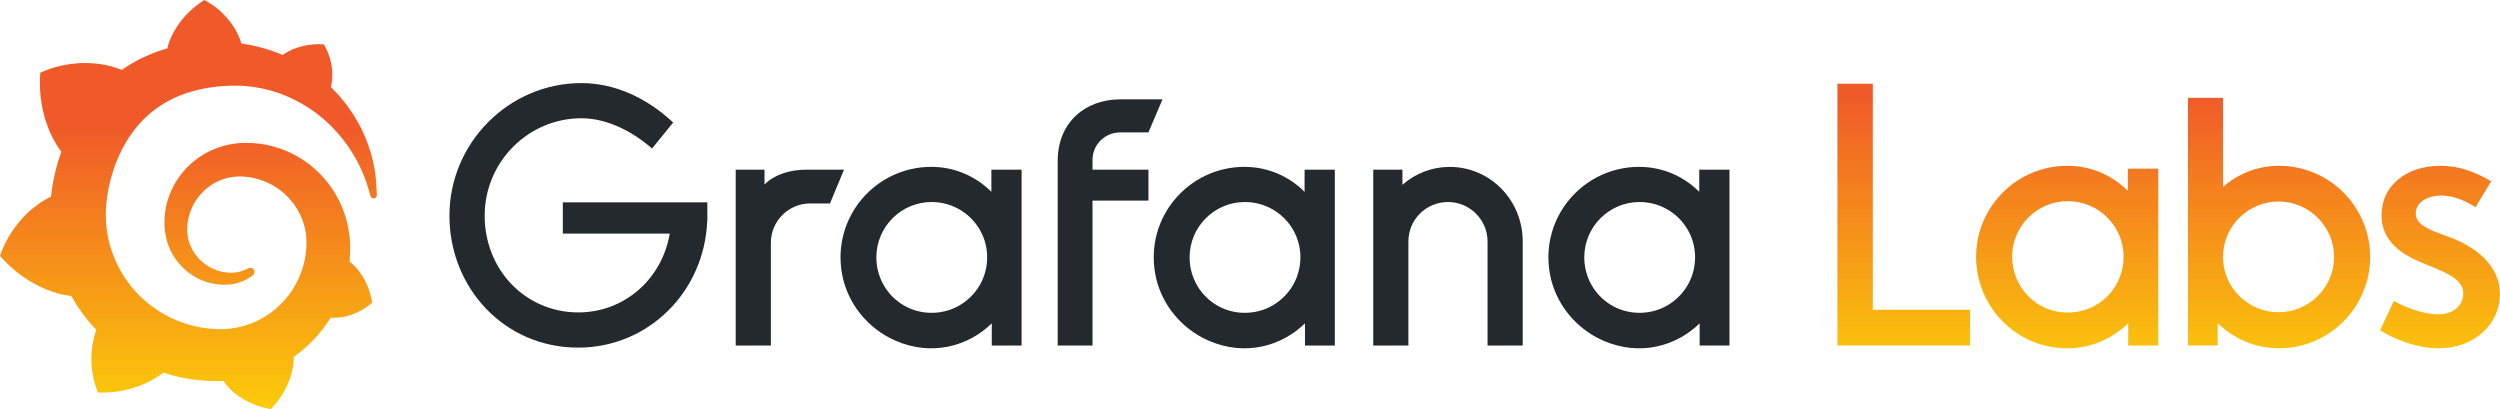
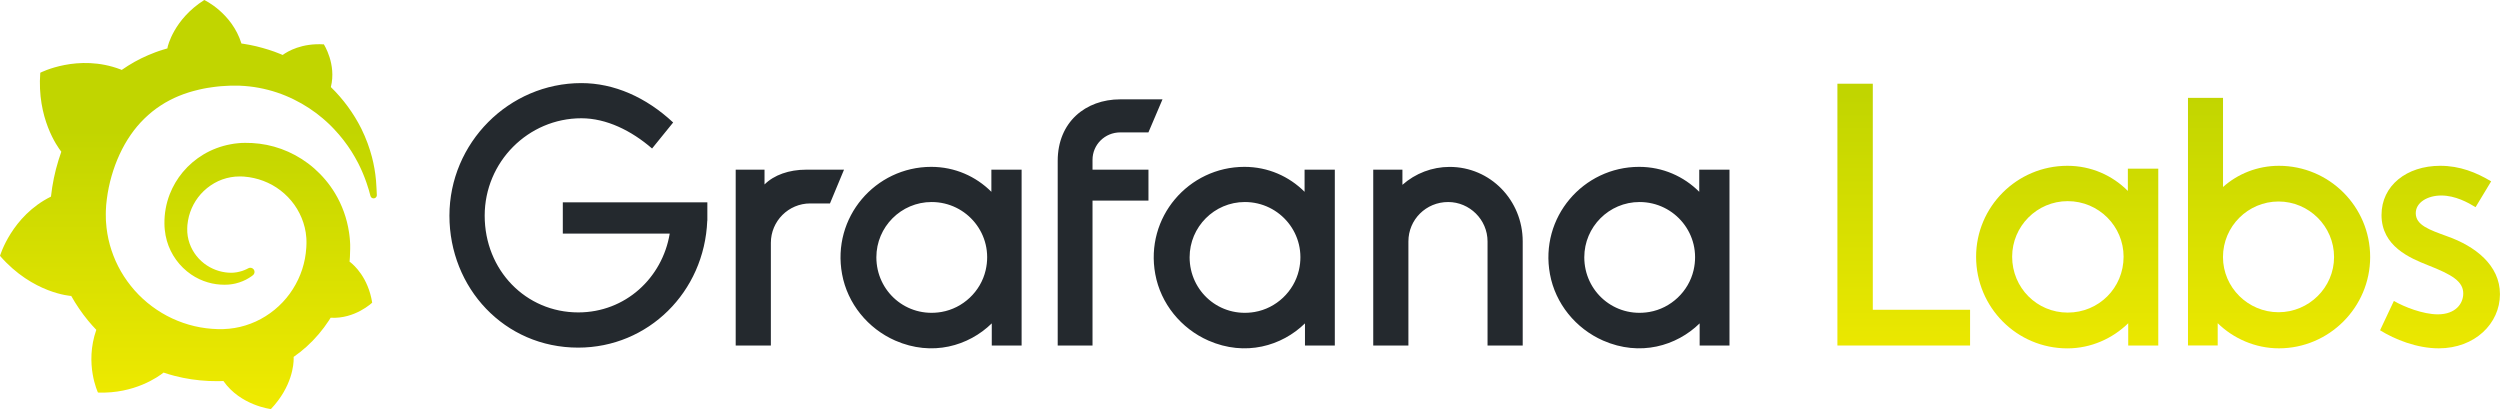
<svg xmlns="http://www.w3.org/2000/svg" viewBox="0 0 568 92.92" style="enable-background:new 0 0 568 92.92" xml:space="preserve">
  <style>
    .st0{fill:#24292e}
  </style>
  <path class="st0" d="M160.69 50.13c-.64 16.22-13.42 28.85-29.33 28.85-16.78 0-29.25-13.58-29.25-29.97 0-16.54 13.51-30.13 29.97-30.13 7.43 0 14.7 3.2 20.86 8.95l-4.79 5.91c-4.71-4.08-10.39-6.87-16.06-6.87-12.07 0-21.97 9.91-21.97 22.13 0 12.39 9.35 21.98 21.26 21.98 10.71 0 19.1-7.83 20.78-17.9h-24.29v-7.11h32.84v4.16zM188.57 46.22h-4.48c-4.94 0-8.95 4.01-8.95 8.95V78.5h-7.99V38.55h6.55v3.36c2.16-2.16 5.59-3.36 9.43-3.36h8.63l-3.19 7.67zM232.12 78.5h-6.79v-5.03c-5.25 5.13-13.54 7.59-21.93 3.91-6.22-2.73-10.85-8.4-12.08-15.09-2.38-12.92 7.56-24.38 20.26-24.38 5.35 0 10.15 2.16 13.66 5.67v-5.03h6.87V78.5zm-8.18-17.1c1.89-8.12-4.26-15.5-12.28-15.5-6.95 0-12.55 5.67-12.55 12.55 0 7.77 6.83 13.79 14.78 12.43 4.9-.84 8.93-4.64 10.05-9.48zM248.22 36.31v2.24h12.71v7.03h-12.71V78.5h-7.91V36.55c0-8.79 6.31-13.98 14.22-13.98h9.59l-3.2 7.51h-6.39c-3.51 0-6.31 2.79-6.31 6.23zM303.28 78.5h-6.79v-5.03c-5.25 5.13-13.54 7.59-21.93 3.91-6.22-2.73-10.85-8.4-12.08-15.09-2.38-12.92 7.56-24.38 20.26-24.38 5.35 0 10.15 2.16 13.66 5.67v-5.03h6.87V78.5zm-8.17-17.1c1.89-8.12-4.26-15.5-12.28-15.5-6.95 0-12.55 5.67-12.55 12.55 0 7.77 6.83 13.79 14.78 12.43 4.9-.84 8.92-4.64 10.05-9.48zM345.96 54.85V78.5h-7.99V54.85c0-4.95-4.08-8.95-8.95-8.95-5.03 0-9.03 4-9.03 8.95V78.5H312V38.55h6.63v3.44a16.2 16.2 0 0 1 10.71-4.07c9.27-.01 16.62 7.58 16.62 16.93zM392.95 78.5h-6.79v-5.03c-5.25 5.13-13.54 7.59-21.93 3.91-6.22-2.73-10.85-8.4-12.08-15.09-2.38-12.92 7.56-24.38 20.26-24.38 5.35 0 10.15 2.16 13.66 5.67v-5.03h6.87V78.5zm-8.17-17.1c1.89-8.12-4.26-15.5-12.28-15.5-6.95 0-12.55 5.67-12.55 12.55 0 7.77 6.83 13.79 14.78 12.43 4.9-.84 8.92-4.64 10.05-9.48z" />
  <g>
    <linearGradient id="SVGID_1_" gradientUnits="userSpaceOnUse" x1="432.53" y1="105.725" x2="432.53" y2="21.688">
      <stop offset="0" style="stop-color:#fff100" />
-       <stop offset="1" style="stop-color:#f05a28" />
+       <stop offset="1" style="stop-color:#c1d500" />
    </linearGradient>
    <path d="M447.6 78.5h-30.14V19.02h8.04v51.36h22.1v8.12z" style="fill:url(#SVGID_1_)" />
    <linearGradient id="SVGID_2_" gradientUnits="userSpaceOnUse" x1="469.662" y1="105.725" x2="469.662" y2="21.688">
      <stop offset="0" style="stop-color:#fff100" />
-       <stop offset="1" style="stop-color:#f05a28" />
+       <stop offset="1" style="stop-color:#c1d500" />
    </linearGradient>
    <path d="M490.36 78.5h-6.83v-5.06c-3.54 3.46-8.44 5.71-13.82 5.71-11.49 0-20.74-9.32-20.74-20.82 0-11.33 9.24-20.66 20.74-20.66 5.39 0 10.21 2.17 13.74 5.71v-5.06h6.91V78.5zm-7.88-20.18c0-6.91-5.63-12.62-12.7-12.62-6.99 0-12.62 5.71-12.62 12.62 0 7.07 5.63 12.7 12.62 12.7 7.08 0 12.7-5.62 12.7-12.7z" style="fill:url(#SVGID_2_)" />
    <linearGradient id="SVGID_3_" gradientUnits="userSpaceOnUse" x1="517.805" y1="105.725" x2="517.805" y2="21.688">
      <stop offset="0" style="stop-color:#fff100" />
-       <stop offset="1" style="stop-color:#f05a28" />
+       <stop offset="1" style="stop-color:#c1d500" />
    </linearGradient>
    <path d="M538.5 58.4c0 11.41-9.32 20.74-20.73 20.74-5.39 0-10.37-2.25-13.91-5.71v5.06h-6.75V22.24h7.96v20.25c3.3-2.97 7.8-4.82 12.7-4.82 11.41 0 20.73 9.24 20.73 20.73zm-8.2 0c0-6.99-5.71-12.62-12.62-12.62s-12.62 5.63-12.62 12.62c0 6.91 5.71 12.54 12.62 12.54s12.62-5.62 12.62-12.54z" style="fill:url(#SVGID_3_)" />
    <linearGradient id="SVGID_4_" gradientUnits="userSpaceOnUse" x1="554.375" y1="105.725" x2="554.375" y2="21.688">
      <stop offset="0" style="stop-color:#fff100" />
-       <stop offset="1" style="stop-color:#f05a28" />
+       <stop offset="1" style="stop-color:#c1d500" />
    </linearGradient>
    <path d="m565.99 41.2-3.54 5.87c-1.69-1.04-4.58-2.65-7.8-2.65-3.05 0-5.79 1.53-5.79 4.02 0 2.73 3.13 3.78 7.07 5.22 6.43 2.25 12.06 6.59 12.06 13.18 0 6.67-5.71 12.3-13.9 12.3-4.98 0-9.97-2.01-13.34-4.1l3.14-6.67c2.33 1.37 6.67 3.05 9.97 3.05 4.02 0 5.79-2.41 5.79-4.74 0-2.73-2.49-4.26-8.04-6.43-4.02-1.61-10.53-4.26-10.53-11.41 0-6.67 5.71-11.17 13.34-11.17 4.5 0 8.19 1.52 11.57 3.53z" style="fill:url(#SVGID_4_)" />
  </g>
  <linearGradient id="SVGID_5_" gradientUnits="userSpaceOnUse" x1="42.775" y1="113.822" x2="42.775" y2="28.926">
    <stop offset="0" style="stop-color:#fff100" />
-     <stop offset="1" style="stop-color:#f05a28" />
+     <stop offset="1" style="stop-color:#c1d500" />
  </linearGradient>
  <path d="M85.43 41a32.59 32.59 0 0 0-.93-5.35c-.52-1.98-1.29-4.15-2.4-6.41a35.402 35.402 0 0 0-6.93-9.46c1.31-5.2-1.59-9.7-1.59-9.7-5-.31-8.18 1.55-9.36 2.41-.2-.08-.39-.17-.59-.25-.85-.35-1.73-.67-2.63-.95-.9-.28-1.82-.54-2.76-.77-.94-.22-1.9-.41-2.87-.56-.17-.03-.34-.05-.51-.07C52.68 2.91 46.41 0 46.41 0c-6.98 4.43-8.31 10.63-8.31 10.63s-.03.14-.07.37c-.39.11-.77.22-1.16.34-.54.16-1.06.36-1.6.55-.53.21-1.06.41-1.59.64-1.05.45-2.1.96-3.12 1.53-.99.56-1.96 1.17-2.91 1.83-.14-.06-.24-.11-.24-.11-9.67-3.69-18.26.75-18.26.75-.78 10.29 3.86 16.77 4.78 17.94-.23.64-.44 1.28-.64 1.93a43.921 43.921 0 0 0-1.71 8.27C2.65 49.08 0 58.13 0 58.13c7.46 8.58 16.15 9.11 16.15 9.11.01-.01.02-.01.02-.02 1.11 1.97 2.39 3.85 3.82 5.6.6.73 1.24 1.44 1.89 2.12-2.72 7.77.38 14.25.38 14.25 8.3.31 13.76-3.63 14.9-4.54.83.28 1.66.53 2.51.75 2.55.66 5.16 1.04 7.77 1.16.65.03 1.3.04 1.96.04h.32l.21-.01.41-.01.41-.02.01.01c3.91 5.58 10.79 6.37 10.79 6.37 4.89-5.16 5.17-10.27 5.17-11.38v-.23c0-.08-.01-.15-.01-.24 1.03-.72 2.01-1.49 2.93-2.32 1.96-1.77 3.67-3.79 5.09-5.96.13-.2.26-.41.39-.62 5.54.32 9.44-3.43 9.44-3.43-.92-5.77-4.21-8.58-4.89-9.12 0 0-.03-.02-.07-.05a.612.612 0 0 1-.06-.05c-.04-.02-.08-.05-.12-.08.03-.35.06-.69.08-1.04.04-.62.06-1.24.06-1.86V55.59l-.02-.39-.03-.52a7.25 7.25 0 0 0-.04-.5c-.01-.16-.03-.32-.05-.48l-.06-.48-.07-.48a24.091 24.091 0 0 0-3.19-8.86c-1.28-2.12-2.88-4-4.67-5.58-1.8-1.59-3.81-2.86-5.92-3.81-2.11-.95-4.33-1.56-6.54-1.84-1.1-.14-2.21-.2-3.3-.19l-.41.01H55.02l-.17.01-.4.03c-.15.01-.31.02-.45.04-.56.05-1.12.13-1.66.24-2.19.41-4.26 1.2-6.09 2.29a18.628 18.628 0 0 0-4.7 4 18.247 18.247 0 0 0-2.98 5.03 17.884 17.884 0 0 0-1.21 6.7c0 .11 0 .22.01.33l.01.36c.02.21.03.43.05.64.09.9.25 1.76.49 2.6a13.92 13.92 0 0 0 5.51 7.62c1.21.83 2.5 1.42 3.78 1.79 1.28.38 2.55.54 3.75.54.15 0 .3 0 .45-.01.08 0 .16-.01.24-.01.08 0 .16-.01.24-.01.13-.01.25-.03.38-.04.03 0 .07-.01.11-.01l.12-.02.23-.03c.16-.02.29-.05.44-.08.14-.03.28-.05.42-.09.28-.06.54-.14.8-.23.52-.17 1.01-.38 1.47-.61.46-.24.88-.5 1.27-.77.11-.08.22-.16.33-.25.42-.33.49-.94.15-1.35a.954.954 0 0 0-1.2-.23c-.1.05-.2.11-.3.16-.35.17-.71.32-1.1.45-.39.12-.79.22-1.21.3-.21.03-.42.06-.64.08-.11.01-.22.02-.32.02-.11 0-.22.01-.32.01s-.21 0-.31-.01c-.13-.01-.26-.01-.39-.02h-.05l-.09-.01c-.06-.01-.12-.01-.17-.02-.12-.01-.23-.03-.35-.04-.94-.13-1.89-.4-2.8-.82a9.99 9.99 0 0 1-2.59-1.7 9.886 9.886 0 0 1-2.02-2.54c-.54-.97-.92-2.04-1.1-3.17-.09-.56-.13-1.15-.11-1.72.01-.16.01-.31.02-.47v-.09l.01-.12c.01-.08.01-.15.02-.23.03-.31.08-.62.13-.93a12.2 12.2 0 0 1 3.57-6.68 12.365 12.365 0 0 1 3.27-2.24c.61-.28 1.24-.51 1.89-.68.65-.17 1.32-.29 1.99-.35.34-.03.68-.04 1.02-.04h.23l.28.01.17.01h.1l.28.02c.73.06 1.46.16 2.18.33 1.44.32 2.84.85 4.15 1.57 2.61 1.45 4.84 3.71 6.2 6.44.69 1.36 1.17 2.82 1.41 4.33.06.38.1.76.13 1.14l.02.29.01.29c.01.1.01.19.01.29 0 .1.01.2 0 .27v.25l-.01.28c-.01.19-.02.49-.03.68-.03.42-.07.83-.12 1.25-.05.41-.12.82-.19 1.23-.08.41-.17.81-.27 1.21-.2.8-.46 1.6-.77 2.37-.61 1.55-1.43 3.02-2.41 4.38a19.79 19.79 0 0 1-7.72 6.32c-1.53.69-3.15 1.2-4.8 1.47-.83.14-1.67.22-2.51.25l-.16.01h-1.11c-.45-.01-.9-.03-1.35-.07-1.8-.13-3.57-.45-5.29-.95-1.72-.5-3.39-1.17-4.97-2.01-3.16-1.69-5.98-4-8.19-6.79a26.224 26.224 0 0 1-2.88-4.45c-.8-1.57-1.43-3.22-1.9-4.9-.46-1.69-.75-3.41-.86-5.15l-.02-.33-.01-.08V49.84l-.01-.29v-.37l-.01-.4v-.27c0-.21.01-.42.01-.64.03-.86.1-1.74.22-2.62A34.845 34.845 0 0 1 25.35 40c.49-1.71 1.1-3.37 1.83-4.94 1.45-3.14 3.35-5.91 5.64-8.13a23.769 23.769 0 0 1 3.69-2.96c.65-.43 1.33-.83 2.03-1.19.34-.19.7-.35 1.05-.52l.54-.24c.18-.08.36-.16.54-.23.72-.31 1.47-.56 2.22-.8.19-.06.38-.11.57-.17.19-.06.38-.1.57-.16.38-.11.77-.2 1.15-.29.19-.05.39-.09.58-.13l.58-.12c.2-.04.39-.07.59-.11l.29-.05.29-.04.59-.09c.22-.04.44-.05.66-.09.18-.02.48-.06.66-.08.14-.01.28-.03.42-.04l.28-.03.14-.01.16-.01c.22-.01.44-.03.67-.04l.33-.02H51.51l.14-.01.57-.03c.75-.02 1.5-.02 2.25 0 1.49.06 2.95.22 4.37.49 2.84.53 5.51 1.44 7.93 2.64 2.42 1.18 4.59 2.64 6.47 4.22.12.1.23.2.35.3.11.1.23.2.34.3.23.2.45.41.67.61.22.2.43.41.64.62.21.21.42.42.61.63.8.85 1.54 1.7 2.2 2.56 1.34 1.72 2.41 3.46 3.26 5.1.05.1.11.2.16.31.05.1.1.2.15.31.1.2.2.4.29.6.09.2.19.4.27.59.09.2.17.39.25.58.32.77.61 1.5.84 2.19.39 1.11.68 2.12.9 3 .09.35.42.58.78.55.37-.03.66-.34.67-.71-.06-1-.08-2.1-.19-3.36z" style="fill:url(#SVGID_5_)" />
</svg>
